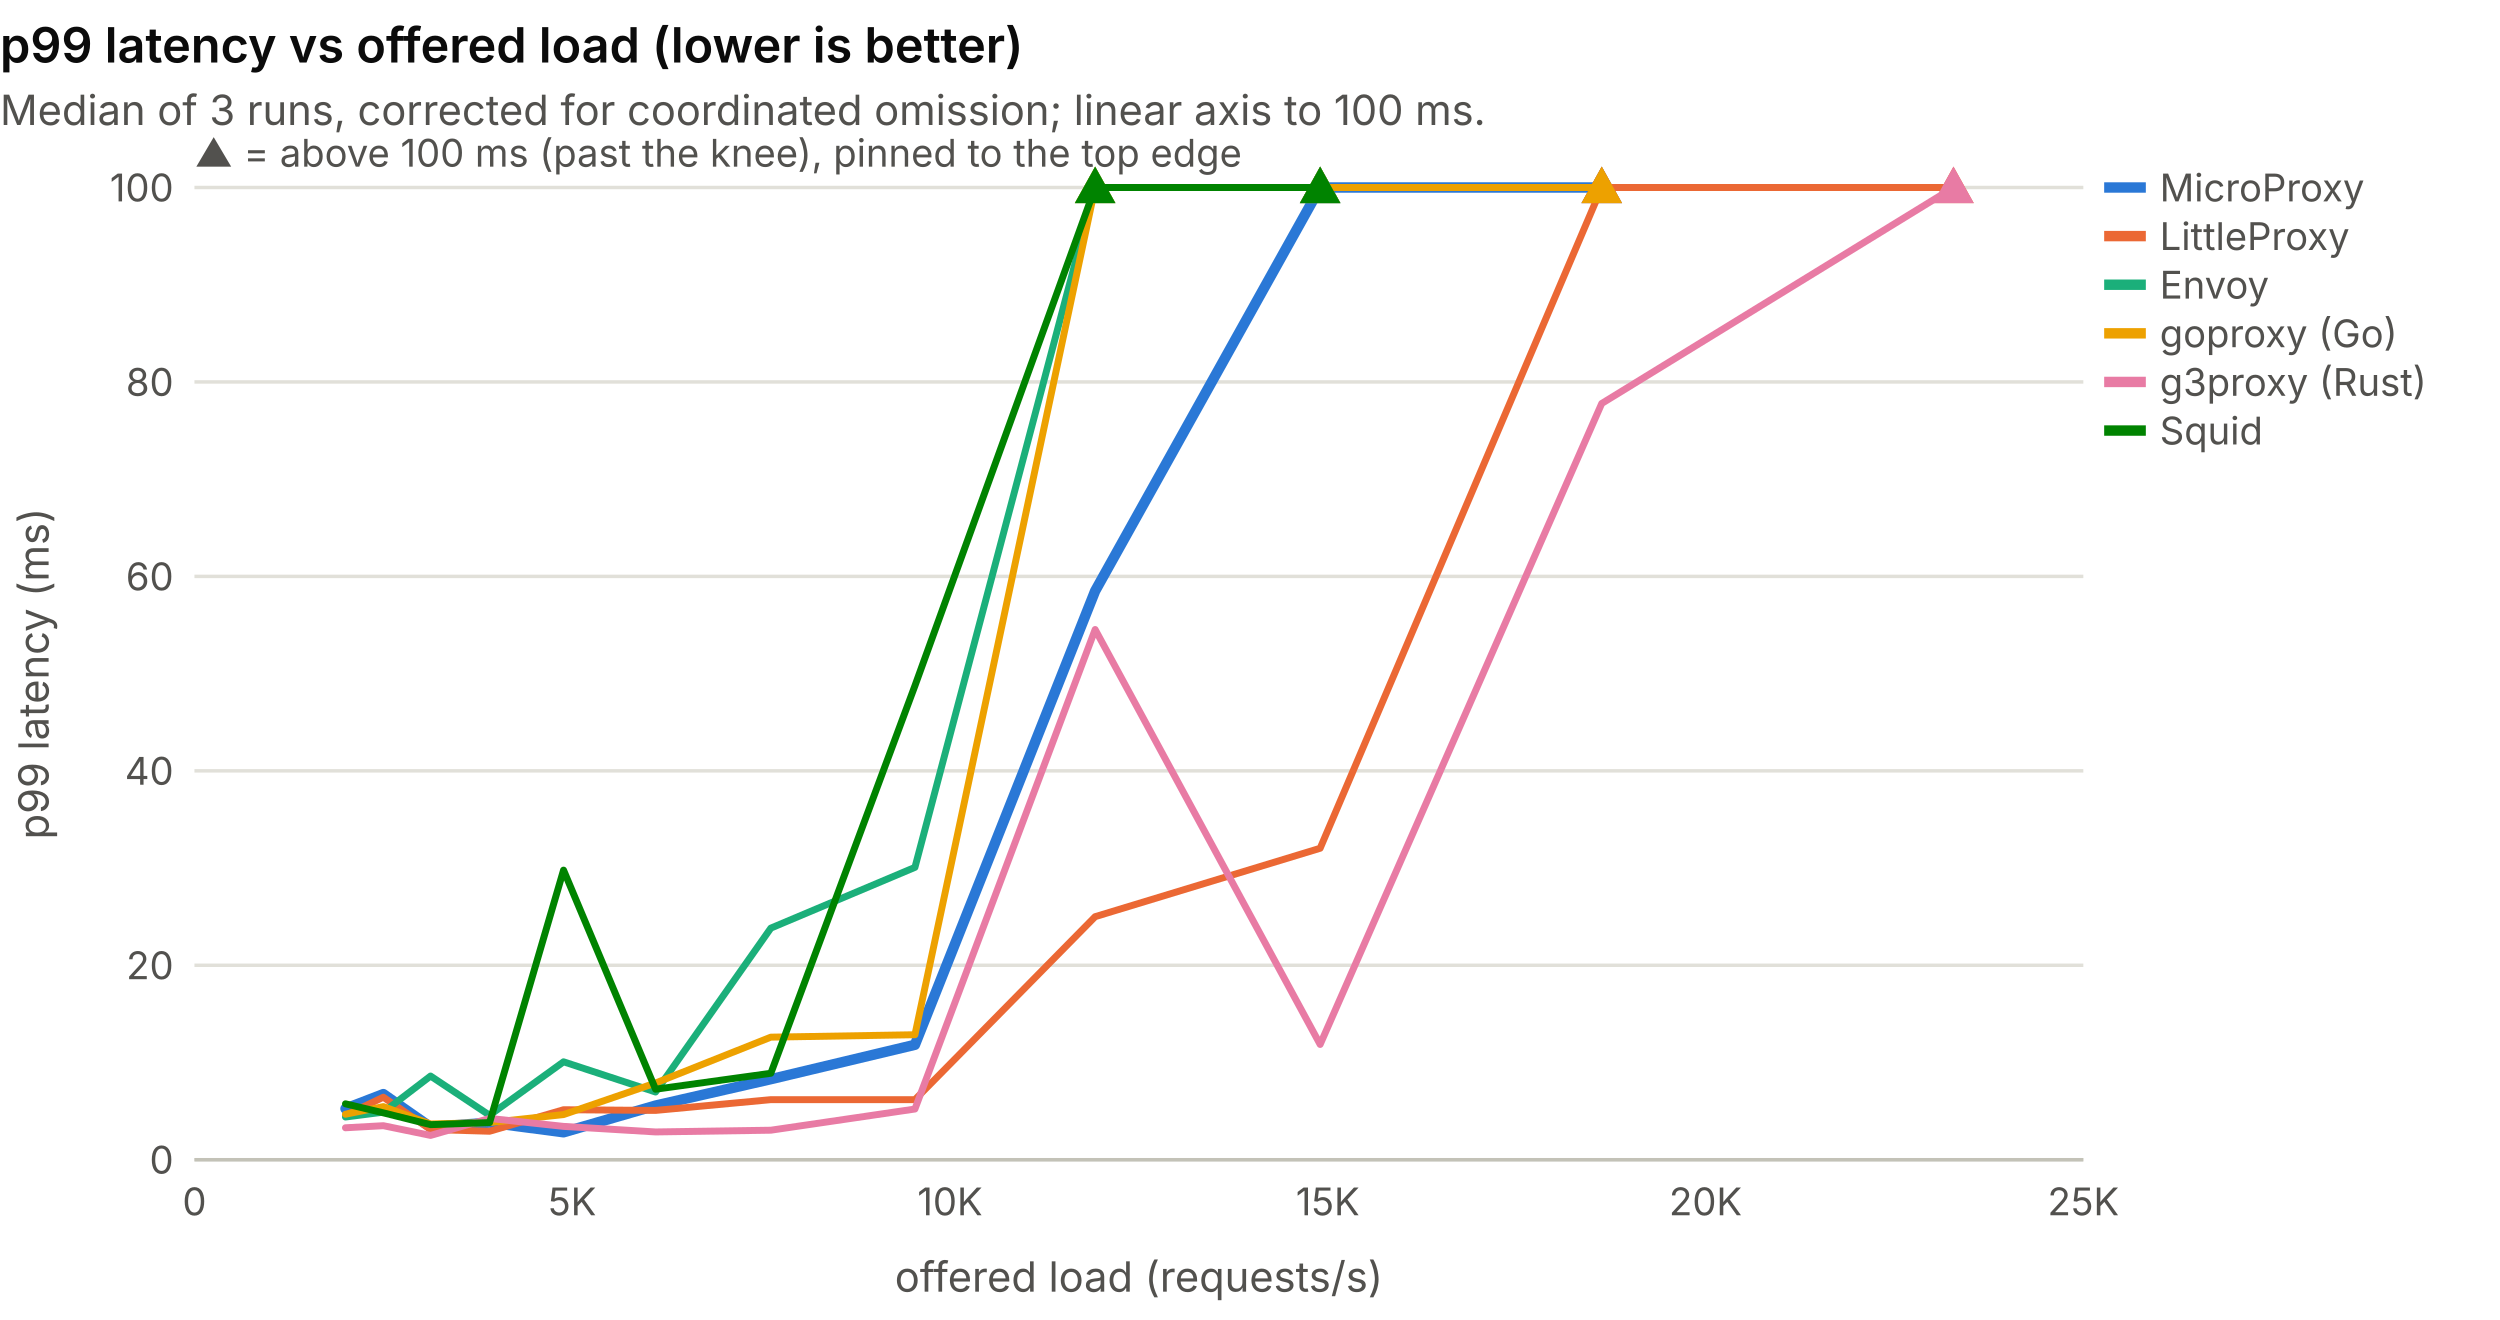
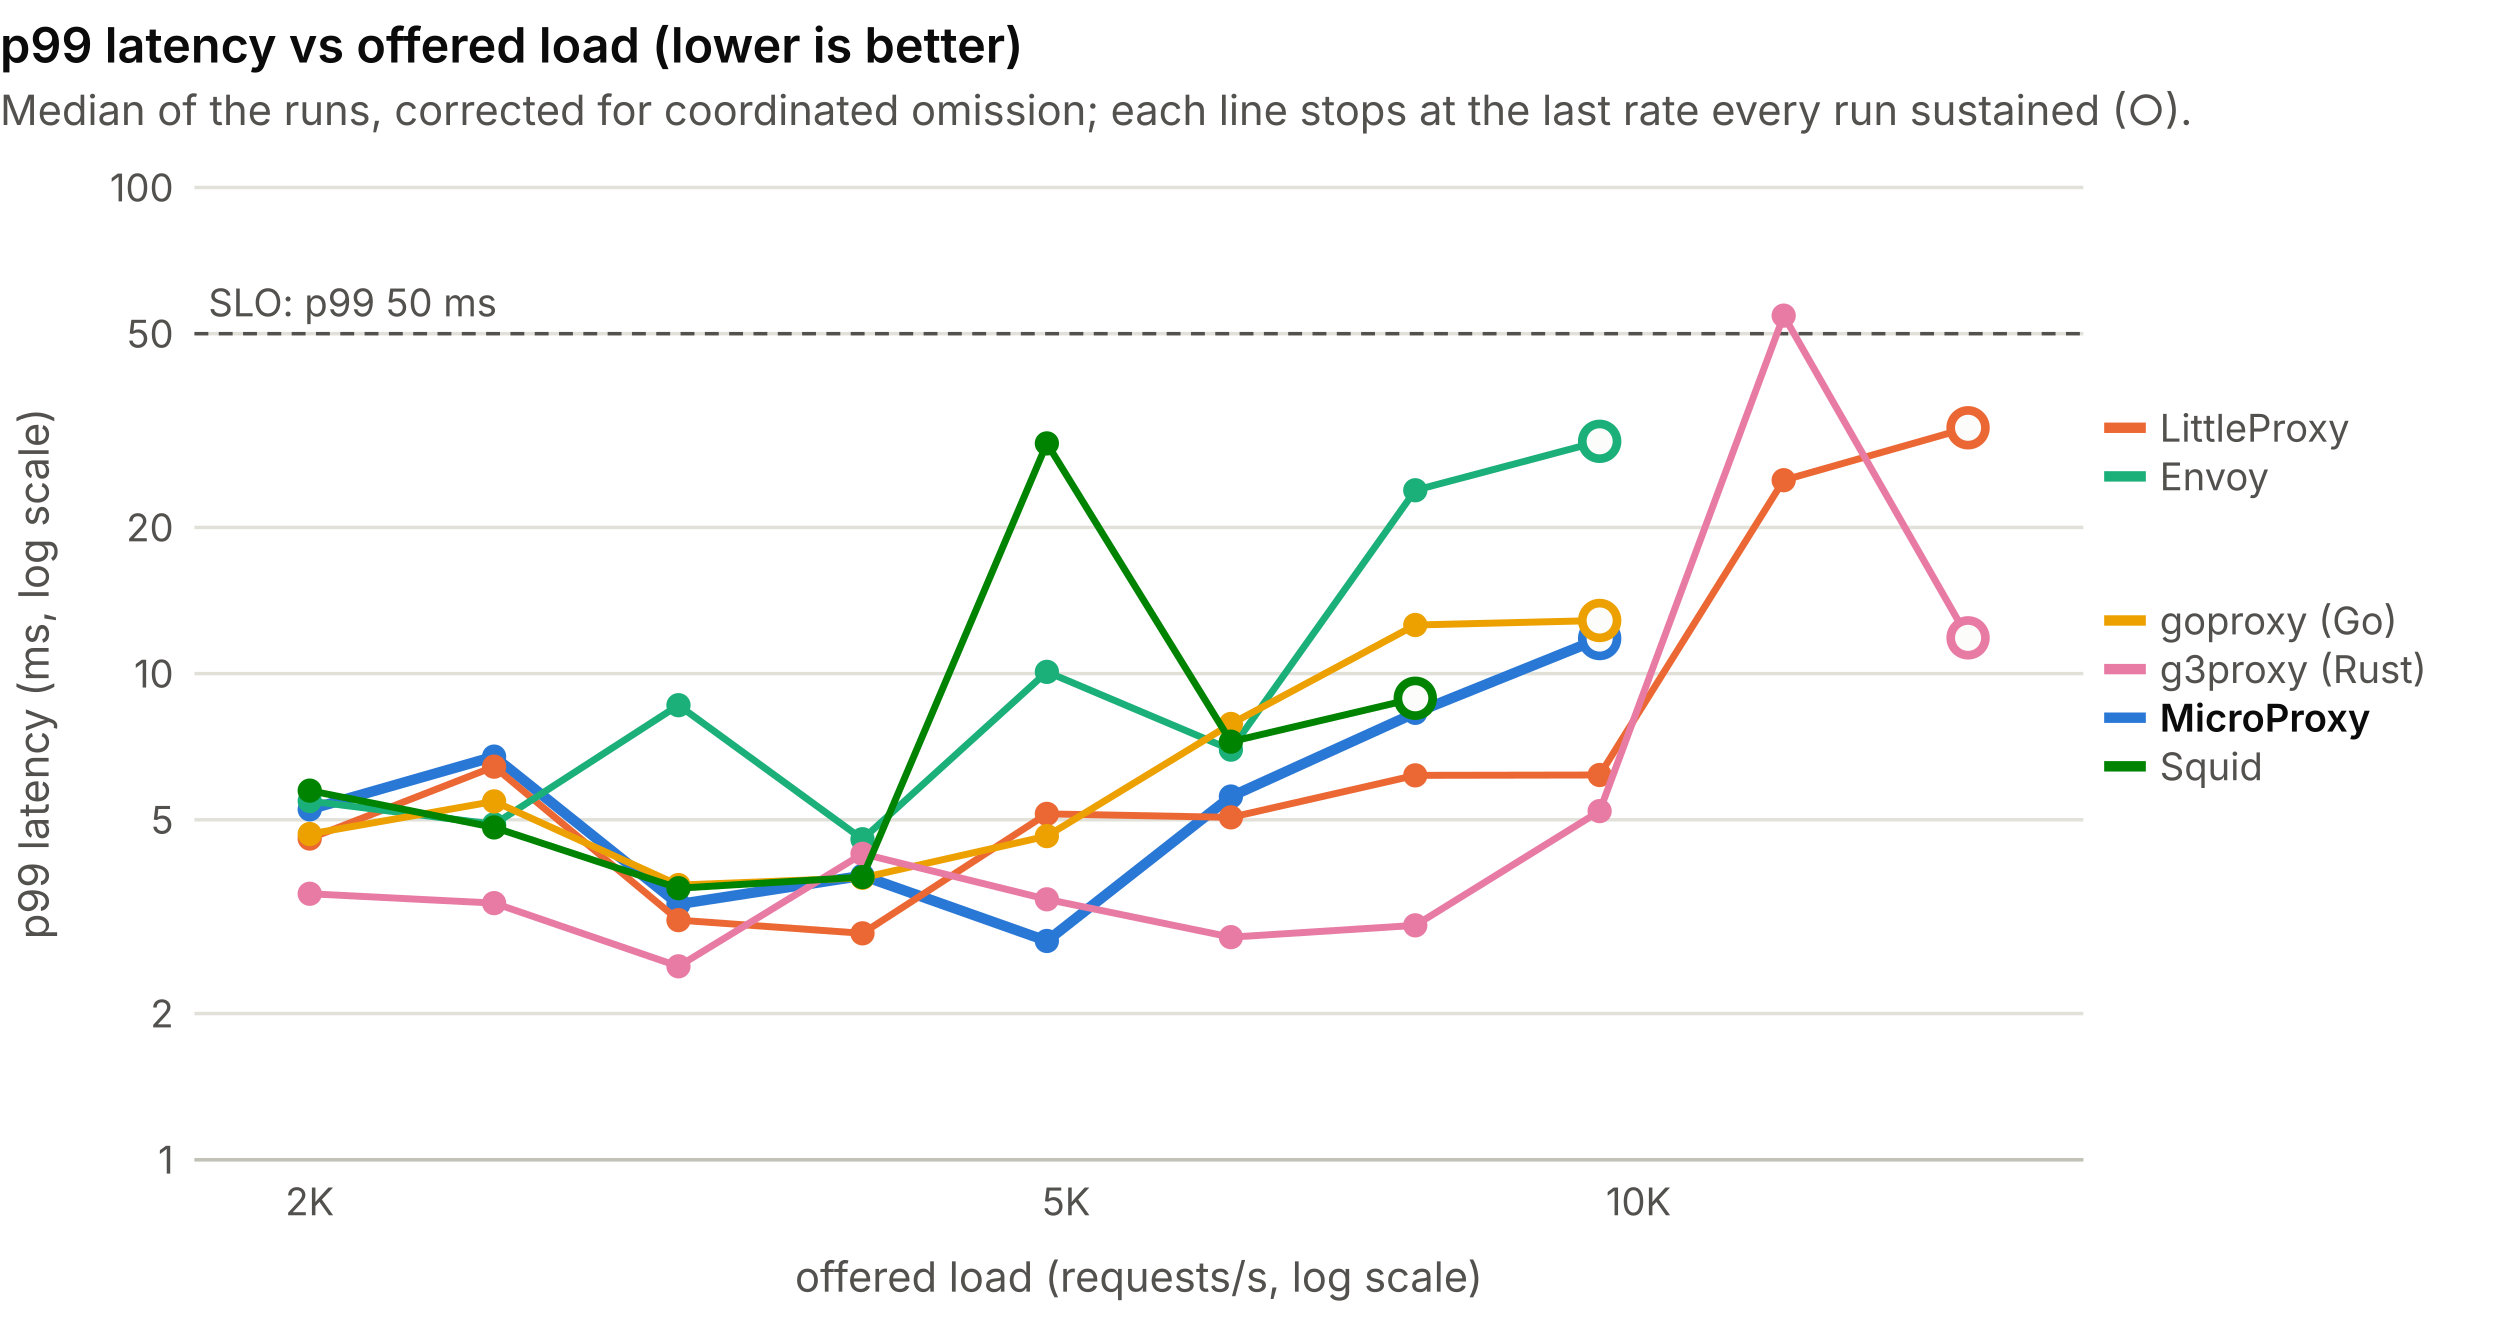
<svg xmlns="http://www.w3.org/2000/svg" viewBox="0 0 720 380" width="720" height="380" role="img" aria-label="p99 latency vs offered load (lower is better)">
-   <style>text{font-family:system-ui,-apple-system,'Segoe UI',sans-serif;fill:#52514e}.h{fill:#0b0b0b;font-weight:600}.g{stroke:#e1e0d9;stroke-width:1;fill:none}.a{stroke:#c3c2b7;stroke-width:1;fill:none}.l{fill:none;stroke-width:2;stroke-linejoin:round;stroke-linecap:round}.l.mp{stroke-width:3}.w{stroke-width:1.5;fill:none}.cap{stroke:#d03b3b;stroke-width:1.5;fill:none}.s0{stroke:#2a78d6;fill:#2a78d6}.s1{stroke:#eb6834;fill:#eb6834}.s2{stroke:#1baf7a;fill:#1baf7a}.s3{stroke:#eda100;fill:#eda100}.s4{stroke:#e87ba4;fill:#e87ba4}.s5{stroke:#008300;fill:#008300}.s6{stroke:#6250d6;fill:#6250d6}.s7{stroke:#e34948;fill:#e34948}@media (prefers-color-scheme: dark){text{fill:#c3c2b7}.h{fill:#f0efec}.g{stroke:#2c2c2a}.a{stroke:#383835}.s0{stroke:#3987e5;fill:#3987e5}.s1{stroke:#d95926;fill:#d95926}.s2{stroke:#199e70;fill:#199e70}.s3{stroke:#c98500;fill:#c98500}.s4{stroke:#d55181;fill:#d55181}.s5{stroke:#008300;fill:#008300}.s6{stroke:#9085e9;fill:#9085e9}.s7{stroke:#e66767;fill:#e66767}}</style>
+   <style>text{font-family:system-ui,-apple-system,'Segoe UI',sans-serif;fill:#52514e}.h{fill:#0b0b0b;font-weight:600}.g{stroke:#e1e0d9;stroke-width:1;fill:none}.a{stroke:#c3c2b7;stroke-width:1;fill:none}.l{fill:none;stroke-width:2;stroke-linejoin:round;stroke-linecap:round}.l.mp{stroke-width:3}.w{stroke-width:1.5;fill:none}.cap{stroke:#d03b3b;stroke-width:1.5;fill:none}.med{stroke:#52514e;fill:none}.ref{stroke:#52514e;stroke-width:1;stroke-dasharray:4 3;fill:none}.s0{stroke:#2a78d6;fill:#2a78d6}.s1{stroke:#eb6834;fill:#eb6834}.s2{stroke:#1baf7a;fill:#1baf7a}.s3{stroke:#eda100;fill:#eda100}.s4{stroke:#e87ba4;fill:#e87ba4}.s5{stroke:#008300;fill:#008300}.s6{stroke:#6250d6;fill:#6250d6}.s7{stroke:#e34948;fill:#e34948}.dot{stroke:#fcfcfb;stroke-width:1.5}.hollow{fill:#fcfcfb}@media (prefers-color-scheme: dark){text{fill:#c3c2b7}.h{fill:#f0efec}.g{stroke:#2c2c2a}.a{stroke:#383835}.med{stroke:#c3c2b7}.ref{stroke:#c3c2b7}.cap{stroke:#e66767}.s0{stroke:#3987e5;fill:#3987e5}.s1{stroke:#d95926;fill:#d95926}.s2{stroke:#199e70;fill:#199e70}.s3{stroke:#c98500;fill:#c98500}.s4{stroke:#d55181;fill:#d55181}.s5{stroke:#008300;fill:#008300}.s6{stroke:#9085e9;fill:#9085e9}.s7{stroke:#e66767;fill:#e66767}.dot{stroke:#1a1a19}.hollow{fill:#1a1a19}}</style>
  <text x="0.0" y="18.0" class="h" text-anchor="start" font-size="14">p99 latency vs offered load (lower is better)</text>
-   <text x="0.0" y="36.0" class="t" text-anchor="start" font-size="12">Median of 3 runs, corrected for coordinated omission; linear axis to 100 ms.</text>
+   <text x="0.0" y="36.0" class="t" text-anchor="start" font-size="12">Median of the runs, corrected for coordinated omission; each line stops at the last rate every run sustained (○).</text>
  <line class="g" x1="56" y1="334.0" x2="600" y2="334.0" />
-   <text x="50.0" y="338.0" class="t" text-anchor="end" font-size="11">0</text>
-   <line class="g" x1="56" y1="278.0" x2="600" y2="278.0" />
-   <text x="50.0" y="282.0" class="t" text-anchor="end" font-size="11">20</text>
-   <line class="g" x1="56" y1="222.0" x2="600" y2="222.0" />
-   <text x="50.0" y="226.0" class="t" text-anchor="end" font-size="11">40</text>
-   <line class="g" x1="56" y1="166.0" x2="600" y2="166.0" />
-   <text x="50.0" y="170.0" class="t" text-anchor="end" font-size="11">60</text>
-   <line class="g" x1="56" y1="110.0" x2="600" y2="110.0" />
-   <text x="50.0" y="114.0" class="t" text-anchor="end" font-size="11">80</text>
+   <text x="50.0" y="338.0" class="t" text-anchor="end" font-size="11">1</text>
+   <line class="g" x1="56" y1="291.9" x2="600" y2="291.9" />
+   <text x="50.0" y="295.9" class="t" text-anchor="end" font-size="11">2</text>
+   <line class="g" x1="56" y1="236.1" x2="600" y2="236.1" />
+   <text x="50.0" y="240.1" class="t" text-anchor="end" font-size="11">5</text>
+   <line class="g" x1="56" y1="194.0" x2="600" y2="194.0" />
+   <text x="50.0" y="198.0" class="t" text-anchor="end" font-size="11">10</text>
+   <line class="g" x1="56" y1="151.9" x2="600" y2="151.9" />
+   <text x="50.0" y="155.9" class="t" text-anchor="end" font-size="11">20</text>
+   <line class="g" x1="56" y1="96.1" x2="600" y2="96.1" />
+   <text x="50.0" y="100.1" class="t" text-anchor="end" font-size="11">50</text>
  <line class="g" x1="56" y1="54.0" x2="600" y2="54.0" />
  <text x="50.0" y="58.0" class="t" text-anchor="end" font-size="11">100</text>
-   <text x="56.0" y="350.0" class="t" text-anchor="middle" font-size="11">0</text>
-   <text x="164.8" y="350.0" class="t" text-anchor="middle" font-size="11">5K</text>
-   <text x="273.6" y="350.0" class="t" text-anchor="middle" font-size="11">10K</text>
-   <text x="382.4" y="350.0" class="t" text-anchor="middle" font-size="11">15K</text>
-   <text x="491.2" y="350.0" class="t" text-anchor="middle" font-size="11">20K</text>
-   <text x="600.0" y="350.0" class="t" text-anchor="middle" font-size="11">25K</text>
+   <text x="89.2" y="350.0" class="t" text-anchor="middle" font-size="11">2K</text>
+   <text x="307.1" y="350.0" class="t" text-anchor="middle" font-size="11">5K</text>
+   <text x="471.9" y="350.0" class="t" text-anchor="middle" font-size="11">10K</text>
  <line class="a" x1="56" y1="334" x2="600" y2="334" />
-   <text x="328.0" y="372.0" class="t" text-anchor="middle" font-size="12">offered load (requests/s)</text>
-   <text x="14" y="194.0" font-size="12" text-anchor="middle" transform="rotate(-90 14 194.0)">p99 latency (ms)</text>
-   <path class="l mp s0" style="fill:none" d="M99.5 319.3 L110.4 315.1 L124.0 324.6 L141.0 323.3 L162.3 326.1 L188.8 318.4 L222.0 310.8 L263.5 300.9 L315.4 170.2 L380.2 54.0 L461.3 54.0" />
-   <path class="s0" d="M375.2 58.0L380.2 49.0L385.2 58.0Z" />
-   <path class="s0" d="M456.3 58.0L461.3 49.0L466.3 58.0Z" />
-   <path class="l s1" style="fill:none" d="M99.5 321.2 L110.4 316.0 L124.0 325.3 L141.0 325.8 L162.3 319.6 L188.8 319.8 L222.0 316.7 L263.5 316.7 L315.4 264.0 L380.2 244.3 L461.3 54.0 L562.6 54.0" />
-   <path class="s1" d="M456.3 58.0L461.3 49.0L466.3 58.0Z" />
-   <path class="s1" d="M557.6 58.0L562.6 49.0L567.6 58.0Z" />
-   <path class="l s2" style="fill:none" d="M99.5 321.7 L110.4 320.3 L124.0 309.9 L141.0 321.2 L162.3 305.8 L188.8 314.5 L222.0 267.3 L263.5 249.8 L315.4 54.0 L380.2 54.0" />
-   <path class="s2" d="M310.4 58.0L315.4 49.0L320.4 58.0Z" />
-   <path class="s2" d="M375.2 58.0L380.2 49.0L385.2 58.0Z" />
-   <path class="l s3" style="fill:none" d="M99.5 320.9 L110.4 318.7 L124.0 323.7 L141.0 323.3 L162.3 321.0 L188.8 311.9 L222.0 298.7 L263.5 298.0 L315.4 54.0 L380.2 54.0 L461.3 54.0" />
-   <path class="s3" d="M310.4 58.0L315.4 49.0L320.4 58.0Z" />
-   <path class="s3" d="M375.2 58.0L380.2 49.0L385.2 58.0Z" />
-   <path class="s3" d="M456.3 58.0L461.3 49.0L466.3 58.0Z" />
-   <path class="l s4" style="fill:none" d="M99.5 324.8 L110.4 324.2 L124.0 327.0 L141.0 322.1 L162.3 324.4 L188.8 326.0 L222.0 325.5 L263.5 319.4 L315.4 181.3 L380.2 300.8 L461.3 116.2 L562.6 54.0" />
-   <path class="s4" d="M557.6 58.0L562.6 49.0L567.6 58.0Z" />
-   <path class="l s5" style="fill:none" d="M99.5 317.9 L110.4 320.5 L124.0 323.9 L141.0 323.3 L162.3 250.6 L188.8 313.7 L222.0 309.1 L263.5 197.5 L315.4 54.0 L380.2 54.0" />
-   <path class="s5" d="M310.4 58.0L315.4 49.0L320.4 58.0Z" />
-   <path class="s5" d="M375.2 58.0L380.2 49.0L385.2 58.0Z" />
-   <line class="s0" style="stroke-width:3" x1="606" y1="54.0" x2="618" y2="54.0" />
-   <text x="622.0" y="58.0" class="t" text-anchor="start" font-size="11">MicroProxy</text>
-   <line class="s1" style="stroke-width:3" x1="606" y1="68.0" x2="618" y2="68.0" />
-   <text x="622.0" y="72.0" class="t" text-anchor="start" font-size="11">LittleProxy</text>
-   <line class="s2" style="stroke-width:3" x1="606" y1="82.0" x2="618" y2="82.0" />
-   <text x="622.0" y="86.0" class="t" text-anchor="start" font-size="11">Envoy</text>
-   <line class="s3" style="stroke-width:3" x1="606" y1="96.0" x2="618" y2="96.0" />
-   <text x="622.0" y="100.0" class="t" text-anchor="start" font-size="11">goproxy (Go)</text>
-   <line class="s4" style="stroke-width:3" x1="606" y1="110.0" x2="618" y2="110.0" />
-   <text x="622.0" y="114.0" class="t" text-anchor="start" font-size="11">g3proxy (Rust)</text>
-   <line class="s5" style="stroke-width:3" x1="606" y1="124.0" x2="618" y2="124.0" />
-   <text x="622.0" y="128.0" class="t" text-anchor="start" font-size="11">Squid</text>
-   <text x="56.0" y="48.0" class="t" text-anchor="start" font-size="11">▲ = above 100 ms (past the knee), pinned to the top edge</text>
+   <text x="328.0" y="372.0" class="t" text-anchor="middle" font-size="12">offered load (requests/s, log scale)</text>
+   <text x="14" y="194.0" font-size="12" text-anchor="middle" transform="rotate(-90 14 194.0)">p99 latency (ms, log scale)</text>
+   <line class="ref" x1="56" y1="96.1" x2="600" y2="96.1" />
+   <text x="60.0" y="91.1" class="t" text-anchor="start" font-size="11">SLO: p99 50 ms</text>
+   <path class="l mp s0" style="fill:none" d="M89.2 233.1 L142.3 217.9 L195.4 260.4 L248.4 252.2 L301.5 271.0 L354.5 229.4 L407.6 205.3 L460.7 183.9" />
+   <circle class="s0" cx="89.2" cy="233.1" r="3" />
+   <circle class="s0" cx="142.3" cy="217.9" r="3" />
+   <circle class="s0" cx="195.4" cy="260.4" r="3" />
+   <circle class="s0" cx="248.4" cy="252.2" r="3" />
+   <circle class="s0" cx="301.5" cy="271.0" r="3" />
+   <circle class="s0" cx="354.5" cy="229.4" r="3" />
+   <circle class="s0" cx="407.6" cy="205.3" r="3" />
+   <circle class="s0 hollow" cx="460.7" cy="183.9" r="5" style="stroke-width:2.5" />
+   <path class="l s1" style="fill:none" d="M89.2 241.5 L142.3 220.8 L195.4 265.0 L248.4 268.8 L301.5 234.4 L354.5 235.4 L407.6 223.3 L460.7 223.2 L513.7 138.3 L566.8 123.2" />
+   <circle class="s1" cx="89.2" cy="241.5" r="3" />
+   <circle class="s1" cx="142.3" cy="220.8" r="3" />
+   <circle class="s1" cx="195.4" cy="265.0" r="3" />
+   <circle class="s1" cx="248.4" cy="268.8" r="3" />
+   <circle class="s1" cx="301.5" cy="234.4" r="3" />
+   <circle class="s1" cx="354.5" cy="235.4" r="3" />
+   <circle class="s1" cx="407.6" cy="223.3" r="3" />
+   <circle class="s1" cx="460.7" cy="223.2" r="3" />
+   <circle class="s1" cx="513.7" cy="138.3" r="3" />
+   <circle class="s1 hollow" cx="566.8" cy="123.2" r="5" style="stroke-width:2.5" />
+   <path class="l s2" style="fill:none" d="M89.2 230.7 L142.3 237.4 L195.4 203.1 L248.4 241.7 L301.5 193.5 L354.5 215.9 L407.6 141.2 L460.7 127.1" />
+   <circle class="s2" cx="89.2" cy="230.7" r="3" />
+   <circle class="s2" cx="142.3" cy="237.4" r="3" />
+   <circle class="s2" cx="195.4" cy="203.1" r="3" />
+   <circle class="s2" cx="248.4" cy="241.7" r="3" />
+   <circle class="s2" cx="301.5" cy="193.5" r="3" />
+   <circle class="s2" cx="354.5" cy="215.9" r="3" />
+   <circle class="s2" cx="407.6" cy="141.2" r="3" />
+   <circle class="s2 hollow" cx="460.7" cy="127.1" r="5" style="stroke-width:2.5" />
+   <path class="l s3" style="fill:none" d="M89.2 240.2 L142.3 230.8 L195.4 254.9 L248.4 252.8 L301.5 240.8 L354.5 208.5 L407.6 180.0 L460.7 178.7" />
+   <circle class="s3" cx="89.2" cy="240.2" r="3" />
+   <circle class="s3" cx="142.3" cy="230.8" r="3" />
+   <circle class="s3" cx="195.4" cy="254.9" r="3" />
+   <circle class="s3" cx="248.4" cy="252.8" r="3" />
+   <circle class="s3" cx="301.5" cy="240.8" r="3" />
+   <circle class="s3" cx="354.5" cy="208.5" r="3" />
+   <circle class="s3" cx="407.6" cy="180.0" r="3" />
+   <circle class="s3 hollow" cx="460.7" cy="178.7" r="5" style="stroke-width:2.5" />
+   <path class="l s4" style="fill:none" d="M89.2 257.4 L142.3 260.1 L195.4 278.3 L248.4 245.9 L301.5 259.0 L354.5 269.9 L407.6 266.5 L460.7 233.6 L513.7 90.9 L566.8 183.7" />
+   <circle class="s4" cx="89.2" cy="257.4" r="3" />
+   <circle class="s4" cx="142.3" cy="260.1" r="3" />
+   <circle class="s4" cx="195.4" cy="278.3" r="3" />
+   <circle class="s4" cx="248.4" cy="245.9" r="3" />
+   <circle class="s4" cx="301.5" cy="259.0" r="3" />
+   <circle class="s4" cx="354.5" cy="269.9" r="3" />
+   <circle class="s4" cx="407.6" cy="266.5" r="3" />
+   <circle class="s4" cx="460.7" cy="233.6" r="3" />
+   <circle class="s4" cx="513.7" cy="90.9" r="3" />
+   <circle class="s4 hollow" cx="566.8" cy="183.7" r="5" style="stroke-width:2.5" />
+   <path class="l s5" style="fill:none" d="M89.2 227.7 L142.3 238.3 L195.4 255.8 L248.4 252.6 L301.5 127.7 L354.5 213.6 L407.6 201.1" />
+   <circle class="s5" cx="89.2" cy="227.7" r="3" />
+   <circle class="s5" cx="142.3" cy="238.3" r="3" />
+   <circle class="s5" cx="195.4" cy="255.8" r="3" />
+   <circle class="s5" cx="248.4" cy="252.6" r="3" />
+   <circle class="s5" cx="301.5" cy="127.7" r="3" />
+   <circle class="s5" cx="354.5" cy="213.6" r="3" />
+   <circle class="s5 hollow" cx="407.6" cy="201.1" r="5" style="stroke-width:2.5" />
+   <line class="s1" style="stroke-width:3" x1="606" y1="123.2" x2="618" y2="123.2" />
+   <text x="622.0" y="127.2" class="t" text-anchor="start" font-size="11">LittleProxy</text>
+   <line class="s2" style="stroke-width:3" x1="606" y1="137.2" x2="618" y2="137.2" />
+   <text x="622.0" y="141.2" class="t" text-anchor="start" font-size="11">Envoy</text>
+   <line class="s3" style="stroke-width:3" x1="606" y1="178.7" x2="618" y2="178.7" />
+   <text x="622.0" y="182.7" class="t" text-anchor="start" font-size="11">goproxy (Go)</text>
+   <line class="s4" style="stroke-width:3" x1="606" y1="192.7" x2="618" y2="192.7" />
+   <text x="622.0" y="196.7" class="t" text-anchor="start" font-size="11">g3proxy (Rust)</text>
+   <line class="s0" style="stroke-width:3" x1="606" y1="206.7" x2="618" y2="206.7" />
+   <text x="622.0" y="210.7" class="h" text-anchor="start" font-size="11">MicroProxy</text>
+   <line class="s5" style="stroke-width:3" x1="606" y1="220.7" x2="618" y2="220.7" />
+   <text x="622.0" y="224.7" class="t" text-anchor="start" font-size="11">Squid</text>
</svg>
